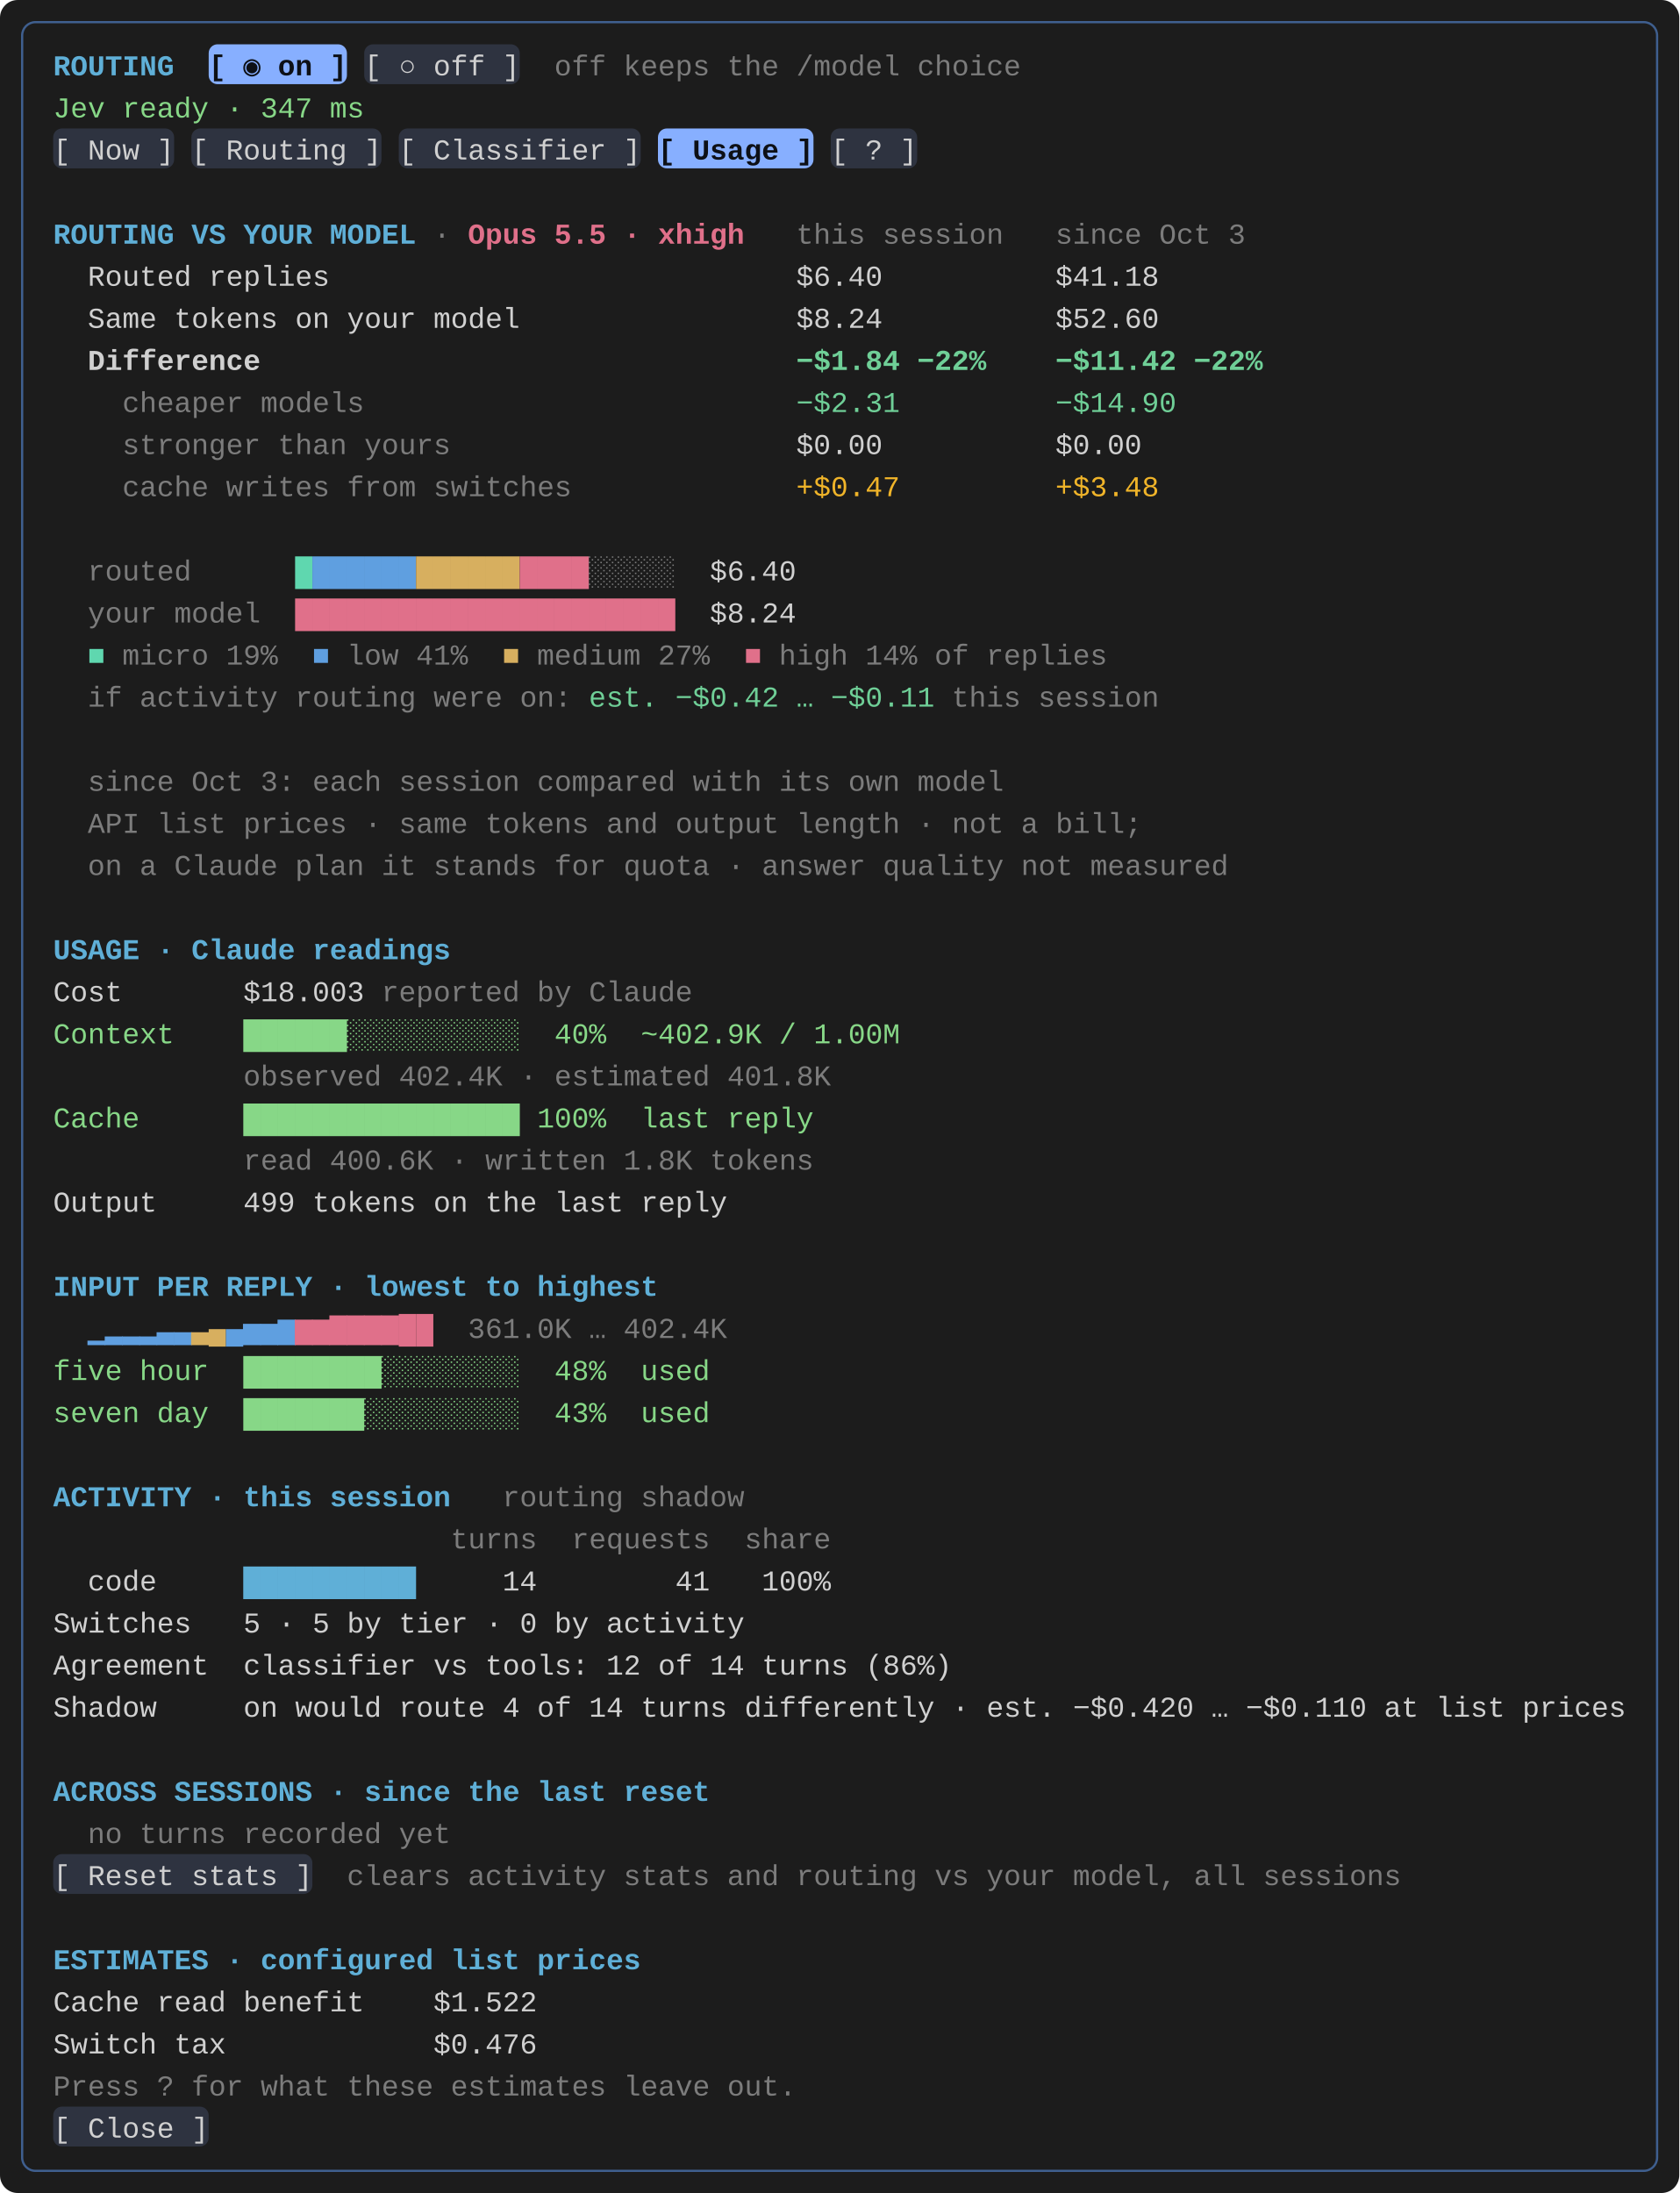
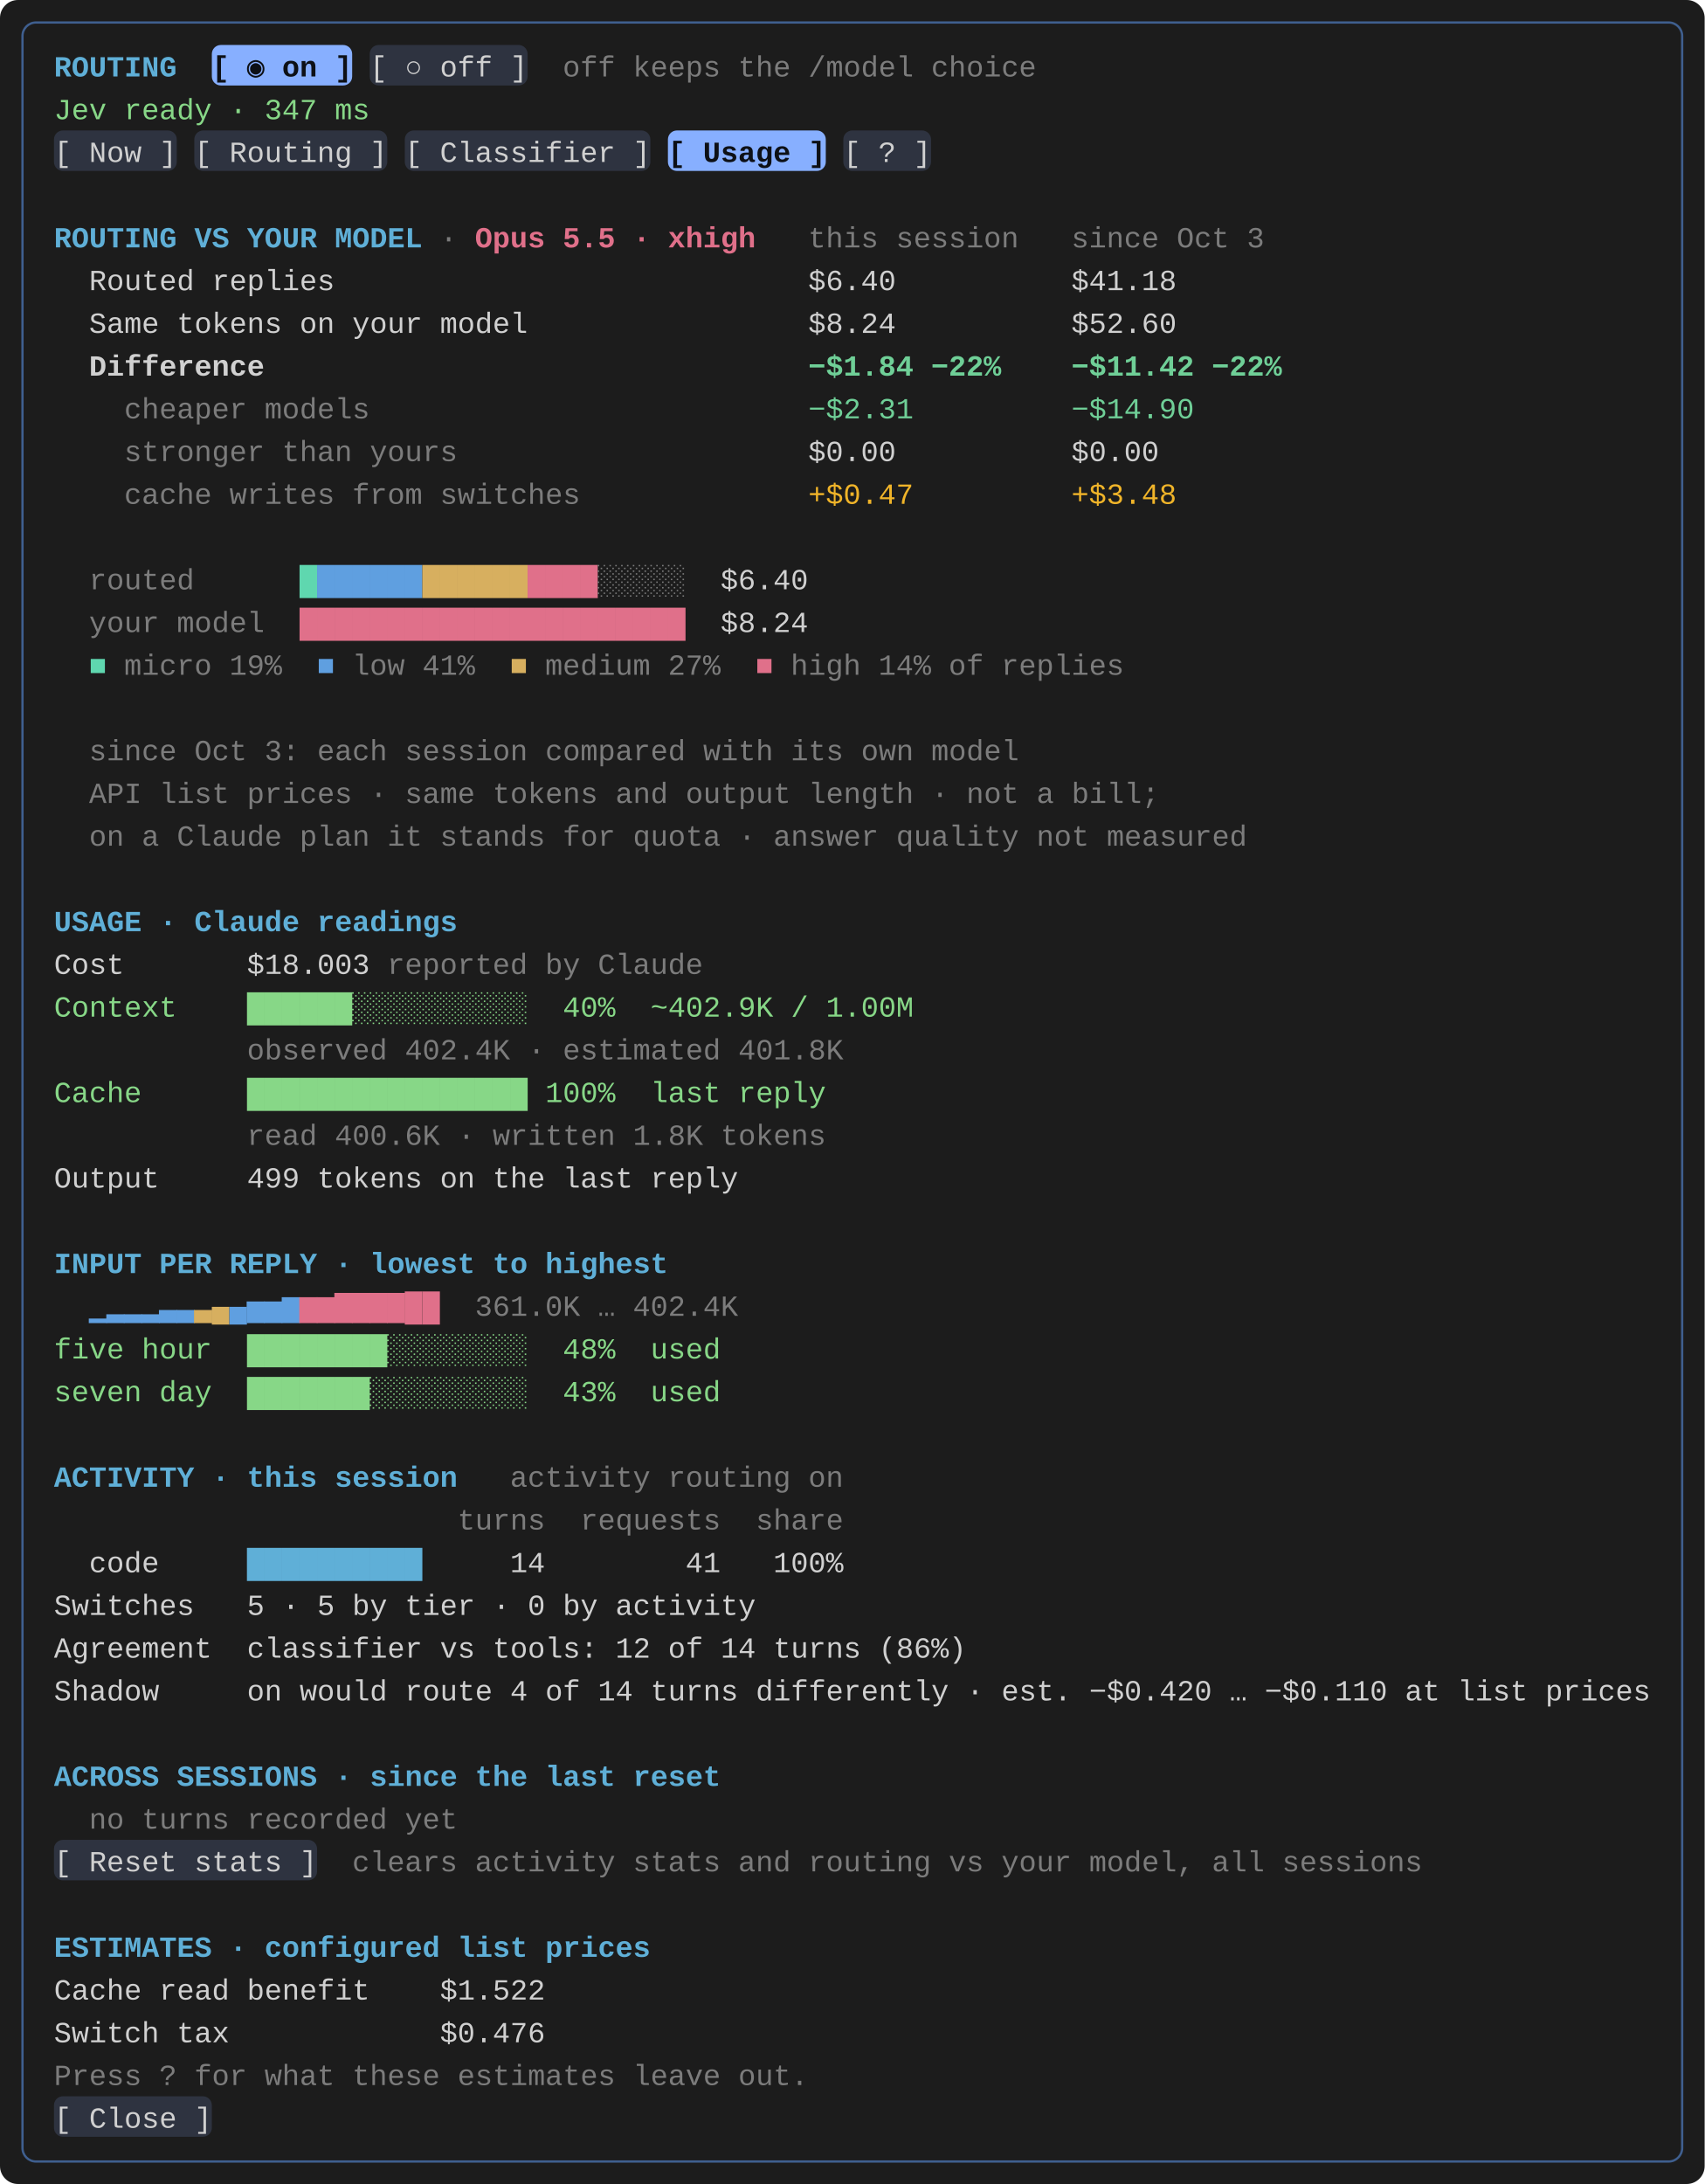
- <svg xmlns="http://www.w3.org/2000/svg" viewBox="0 0 758 990" role="img" aria-labelledby="title desc">
+ <svg xmlns="http://www.w3.org/2000/svg" viewBox="0 0 758 971" role="img" aria-labelledby="title desc">
  <style>
    text { font-family: ui-monospace, SFMono-Regular, Menlo, Consolas, 'Liberation Mono', monospace; font-size: 13px; }
    .cap { font-family: system-ui, -apple-system, 'Segoe UI', sans-serif; font-size: 12px; fill: #9a988f; }
  </style>
-   <rect width="758" height="990" rx="8" fill="#1c1c1c" />
-   <rect x="10" y="10" width="738" height="970" rx="6" fill="none" stroke="#3f5f8f" />
+   <rect width="758" height="971" rx="8" fill="#1c1c1c" />
+   <rect x="10" y="10" width="738" height="951" rx="6" fill="none" stroke="#3f5f8f" />
  <text x="24.0" y="34" fill="#5fafd7" font-weight="700" xml:space="preserve">ROUTING</text>
  <rect x="94.2" y="20" width="62.4" height="18" rx="4" fill="#87afff" />
  <text x="94.2" y="34" fill="#0d1016" font-weight="700" xml:space="preserve">[ ◉ on ]</text>
  <rect x="164.4" y="20" width="70.2" height="18" rx="4" fill="#2e3340" />
  <text x="164.4" y="34" fill="#d0d0d0" xml:space="preserve">[ ○ off ]</text>
  <text x="234.6" y="34" fill="#7c7c7c" xml:space="preserve">  off keeps the /model choice</text>
  <text x="24.0" y="53" fill="#87d787" xml:space="preserve">Jev ready · 347 ms</text>
  <rect x="24.0" y="58" width="54.6" height="18" rx="4" fill="#2e3340" />
  <text x="24.0" y="72" fill="#d0d0d0" xml:space="preserve">[ Now ]</text>
  <rect x="86.4" y="58" width="85.8" height="18" rx="4" fill="#2e3340" />
  <text x="86.4" y="72" fill="#d0d0d0" xml:space="preserve">[ Routing ]</text>
  <rect x="180.0" y="58" width="109.2" height="18" rx="4" fill="#2e3340" />
  <text x="180.0" y="72" fill="#d0d0d0" xml:space="preserve">[ Classifier ]</text>
  <rect x="297.0" y="58" width="70.2" height="18" rx="4" fill="#87afff" />
  <text x="297.0" y="72" fill="#0d1016" font-weight="700" xml:space="preserve">[ Usage ]</text>
  <rect x="375.0" y="58" width="39.0" height="18" rx="4" fill="#2e3340" />
  <text x="375.0" y="72" fill="#d0d0d0" xml:space="preserve">[ ? ]</text>
  <text x="24.0" y="110" fill="#5fafd7" font-weight="700" xml:space="preserve">ROUTING VS YOUR MODEL</text>
  <text x="187.8" y="110" fill="#7c7c7c" xml:space="preserve"> · </text>
  <text x="211.2" y="110" fill="#e0708a" font-weight="700" xml:space="preserve">Opus 5.5 · xhigh</text>
  <text x="359.4" y="110" fill="#7c7c7c" xml:space="preserve">this session</text>
  <text x="476.4" y="110" fill="#7c7c7c" xml:space="preserve">since Oct 3</text>
  <text x="24.0" y="129" fill="#d0d0d0" xml:space="preserve">  Routed replies</text>
  <text x="359.4" y="129" fill="#d0d0d0" xml:space="preserve">$6.40</text>
  <text x="476.4" y="129" fill="#d0d0d0" xml:space="preserve">$41.18</text>
  <text x="24.0" y="148" fill="#d0d0d0" xml:space="preserve">  Same tokens on your model</text>
  <text x="359.4" y="148" fill="#d0d0d0" xml:space="preserve">$8.24</text>
  <text x="476.4" y="148" fill="#d0d0d0" xml:space="preserve">$52.60</text>
  <text x="24.0" y="167" fill="#d0d0d0" font-weight="700" xml:space="preserve">  Difference</text>
  <text x="359.4" y="167" fill="#6fcf97" font-weight="700" xml:space="preserve">−$1.84 −22%</text>
  <text x="476.4" y="167" fill="#6fcf97" font-weight="700" xml:space="preserve">−$11.42 −22%</text>
  <text x="24.0" y="186" fill="#7c7c7c" xml:space="preserve">    cheaper models</text>
  <text x="359.4" y="186" fill="#6fcf97" xml:space="preserve">−$2.31</text>
  <text x="476.4" y="186" fill="#6fcf97" xml:space="preserve">−$14.90</text>
  <text x="24.0" y="205" fill="#7c7c7c" xml:space="preserve">    stronger than yours</text>
  <text x="359.4" y="205" fill="#d0d0d0" xml:space="preserve">$0.00</text>
  <text x="476.4" y="205" fill="#d0d0d0" xml:space="preserve">$0.00</text>
  <text x="24.0" y="224" fill="#7c7c7c" xml:space="preserve">    cache writes from switches</text>
  <text x="359.4" y="224" fill="#f0b429" xml:space="preserve">+$0.47</text>
  <text x="476.4" y="224" fill="#f0b429" xml:space="preserve">+$3.48</text>
  <text x="24.0" y="262" fill="#7c7c7c" xml:space="preserve">  routed      </text>
  <text x="133.2" y="262" fill="#5fd7af" xml:space="preserve">█</text>
  <text x="141.0" y="262" fill="#5f9fe0" xml:space="preserve">██████</text>
  <text x="187.8" y="262" fill="#d7af5f" xml:space="preserve">██████</text>
  <text x="234.6" y="262" fill="#e0708a" xml:space="preserve">████</text>
  <text x="265.8" y="262" fill="#7c7c7c" xml:space="preserve">░░░░░</text>
  <text x="304.8" y="262" fill="#d0d0d0" xml:space="preserve">  $6.40</text>
  <text x="24.0" y="281" fill="#7c7c7c" xml:space="preserve">  your model  </text>
  <text x="133.2" y="281" fill="#e0708a" xml:space="preserve">██████████████████████</text>
  <text x="304.8" y="281" fill="#d0d0d0" xml:space="preserve">  $8.24</text>
  <text x="39.6" y="300" fill="#5fd7af" font-weight="700" xml:space="preserve">■ </text>
  <text x="55.2" y="300" fill="#7c7c7c" xml:space="preserve">micro 19%  </text>
  <text x="141.0" y="300" fill="#5f9fe0" font-weight="700" xml:space="preserve">■ </text>
  <text x="156.6" y="300" fill="#7c7c7c" xml:space="preserve">low 41%  </text>
  <text x="226.8" y="300" fill="#d7af5f" font-weight="700" xml:space="preserve">■ </text>
  <text x="242.4" y="300" fill="#7c7c7c" xml:space="preserve">medium 27%  </text>
  <text x="336.0" y="300" fill="#e0708a" font-weight="700" xml:space="preserve">■ </text>
  <text x="351.6" y="300" fill="#7c7c7c" xml:space="preserve">high 14% of replies</text>
-   <text x="24.0" y="319" fill="#7c7c7c" xml:space="preserve">  if activity routing were on: </text>
-   <text x="265.8" y="319" fill="#6fcf97" xml:space="preserve">est. −$0.42 … −$0.11</text>
-   <text x="421.8" y="319" fill="#7c7c7c" xml:space="preserve"> this session</text>
-   <text x="24.0" y="357" fill="#7c7c7c" xml:space="preserve">  since Oct 3: each session compared with its own model</text>
-   <text x="24.0" y="376" fill="#7c7c7c" xml:space="preserve">  API list prices · same tokens and output length · not a bill;</text>
-   <text x="24.0" y="395" fill="#7c7c7c" xml:space="preserve">  on a Claude plan it stands for quota · answer quality not measured</text>
-   <text x="24.0" y="433" fill="#5fafd7" font-weight="700" xml:space="preserve">USAGE · Claude readings</text>
-   <text x="24.0" y="452" fill="#d0d0d0" xml:space="preserve">Cost       $18.003 </text>
-   <text x="172.2" y="452" fill="#7c7c7c" xml:space="preserve">reported by Claude</text>
-   <text x="24.0" y="471" fill="#87d787" xml:space="preserve">Context    ██████░░░░░░░░░░  40%  ~402.9K / 1.00M</text>
-   <text x="24.0" y="490" fill="#7c7c7c" xml:space="preserve">           observed 402.4K · estimated 401.8K</text>
-   <text x="24.0" y="509" fill="#87d787" xml:space="preserve">Cache      ████████████████ 100%  last reply</text>
-   <text x="24.0" y="528" fill="#7c7c7c" xml:space="preserve">           read 400.6K · written 1.8K tokens</text>
-   <text x="24.0" y="547" fill="#d0d0d0" xml:space="preserve">Output     499 tokens on the last reply</text>
-   <text x="24.0" y="585" fill="#5fafd7" font-weight="700" xml:space="preserve">INPUT PER REPLY · lowest to highest</text>
-   <text x="39.6" y="604" fill="#5f9fe0" font-weight="700" xml:space="preserve">▁</text>
-   <text x="47.4" y="604" fill="#5f9fe0" font-weight="700" xml:space="preserve">▂</text>
-   <text x="55.2" y="604" fill="#5f9fe0" font-weight="700" xml:space="preserve">▂</text>
-   <text x="63.0" y="604" fill="#5f9fe0" font-weight="700" xml:space="preserve">▂</text>
-   <text x="70.8" y="604" fill="#5f9fe0" font-weight="700" xml:space="preserve">▃</text>
-   <text x="78.6" y="604" fill="#5f9fe0" font-weight="700" xml:space="preserve">▃</text>
-   <text x="86.4" y="604" fill="#d7af5f" font-weight="700" xml:space="preserve">▃</text>
-   <text x="94.2" y="604" fill="#d7af5f" font-weight="700" xml:space="preserve">▄</text>
-   <text x="102.0" y="604" fill="#5f9fe0" font-weight="700" xml:space="preserve">▄</text>
-   <text x="109.8" y="604" fill="#5f9fe0" font-weight="700" xml:space="preserve">▅</text>
-   <text x="117.6" y="604" fill="#5f9fe0" font-weight="700" xml:space="preserve">▅</text>
-   <text x="125.4" y="604" fill="#5f9fe0" font-weight="700" xml:space="preserve">▆</text>
-   <text x="133.2" y="604" fill="#e0708a" font-weight="700" xml:space="preserve">▆</text>
-   <text x="141.0" y="604" fill="#e0708a" font-weight="700" xml:space="preserve">▆</text>
-   <text x="148.8" y="604" fill="#e0708a" font-weight="700" xml:space="preserve">▇</text>
-   <text x="156.6" y="604" fill="#e0708a" font-weight="700" xml:space="preserve">▇</text>
-   <text x="164.4" y="604" fill="#e0708a" font-weight="700" xml:space="preserve">▇</text>
-   <text x="172.2" y="604" fill="#e0708a" font-weight="700" xml:space="preserve">▇</text>
-   <text x="180.0" y="604" fill="#e0708a" font-weight="700" xml:space="preserve">█</text>
-   <text x="187.8" y="604" fill="#e0708a" font-weight="700" xml:space="preserve">█</text>
-   <text x="195.6" y="604" fill="#7c7c7c" xml:space="preserve">  361.0K … 402.4K</text>
-   <text x="24.0" y="623" fill="#87d787" xml:space="preserve">five hour  ████████░░░░░░░░  48%  used</text>
-   <text x="24.0" y="642" fill="#87d787" xml:space="preserve">seven day  ███████░░░░░░░░░  43%  used</text>
-   <text x="24.0" y="680" fill="#5fafd7" font-weight="700" xml:space="preserve">ACTIVITY · this session</text>
-   <text x="203.4" y="680" fill="#7c7c7c" xml:space="preserve">   routing shadow</text>
-   <text x="24.0" y="699" fill="#7c7c7c" xml:space="preserve">                       turns  requests  share</text>
-   <text x="24.0" y="718" fill="#d0d0d0" xml:space="preserve">  code     </text>
-   <text x="109.8" y="718" fill="#5fafd7" xml:space="preserve">██████████</text>
-   <text x="187.8" y="718" fill="#d0d0d0" xml:space="preserve">     14        41   100%</text>
-   <text x="24.0" y="737" fill="#d0d0d0" xml:space="preserve">Switches   5 · 5 by tier · 0 by activity</text>
-   <text x="24.0" y="756" fill="#d0d0d0" xml:space="preserve">Agreement  classifier vs tools: 12 of 14 turns (86%)</text>
-   <text x="24.0" y="775" fill="#d0d0d0" xml:space="preserve">Shadow     on would route 4 of 14 turns differently · est. −$0.420 … −$0.110 at list prices</text>
-   <text x="24.0" y="813" fill="#5fafd7" font-weight="700" xml:space="preserve">ACROSS SESSIONS · since the last reset</text>
-   <text x="24.0" y="832" fill="#7c7c7c" xml:space="preserve">  no turns recorded yet</text>
-   <rect x="24.0" y="837" width="117.0" height="18" rx="4" fill="#2e3340" />
-   <text x="24.0" y="851" fill="#d0d0d0" xml:space="preserve">[ Reset stats ]</text>
-   <text x="141.0" y="851" fill="#7c7c7c" xml:space="preserve">  clears activity stats and routing vs your model, all sessions</text>
-   <text x="24.0" y="889" fill="#5fafd7" font-weight="700" xml:space="preserve">ESTIMATES · configured list prices</text>
-   <text x="24.0" y="908" fill="#d0d0d0" xml:space="preserve">Cache read benefit    $1.522</text>
-   <text x="24.0" y="927" fill="#d0d0d0" xml:space="preserve">Switch tax            $0.476</text>
-   <text x="24.0" y="946" fill="#7c7c7c" xml:space="preserve">Press ? for what these estimates leave out.</text>
-   <rect x="24.0" y="951" width="70.2" height="18" rx="4" fill="#2e3340" />
-   <text x="24.0" y="965" fill="#d0d0d0" xml:space="preserve">[ Close ]</text>
+   <text x="24.0" y="338" fill="#7c7c7c" xml:space="preserve">  since Oct 3: each session compared with its own model</text>
+   <text x="24.0" y="357" fill="#7c7c7c" xml:space="preserve">  API list prices · same tokens and output length · not a bill;</text>
+   <text x="24.0" y="376" fill="#7c7c7c" xml:space="preserve">  on a Claude plan it stands for quota · answer quality not measured</text>
+   <text x="24.0" y="414" fill="#5fafd7" font-weight="700" xml:space="preserve">USAGE · Claude readings</text>
+   <text x="24.0" y="433" fill="#d0d0d0" xml:space="preserve">Cost       $18.003 </text>
+   <text x="172.2" y="433" fill="#7c7c7c" xml:space="preserve">reported by Claude</text>
+   <text x="24.0" y="452" fill="#87d787" xml:space="preserve">Context    ██████░░░░░░░░░░  40%  ~402.9K / 1.00M</text>
+   <text x="24.0" y="471" fill="#7c7c7c" xml:space="preserve">           observed 402.4K · estimated 401.8K</text>
+   <text x="24.0" y="490" fill="#87d787" xml:space="preserve">Cache      ████████████████ 100%  last reply</text>
+   <text x="24.0" y="509" fill="#7c7c7c" xml:space="preserve">           read 400.6K · written 1.8K tokens</text>
+   <text x="24.0" y="528" fill="#d0d0d0" xml:space="preserve">Output     499 tokens on the last reply</text>
+   <text x="24.0" y="566" fill="#5fafd7" font-weight="700" xml:space="preserve">INPUT PER REPLY · lowest to highest</text>
+   <text x="39.6" y="585" fill="#5f9fe0" font-weight="700" xml:space="preserve">▁</text>
+   <text x="47.4" y="585" fill="#5f9fe0" font-weight="700" xml:space="preserve">▂</text>
+   <text x="55.2" y="585" fill="#5f9fe0" font-weight="700" xml:space="preserve">▂</text>
+   <text x="63.0" y="585" fill="#5f9fe0" font-weight="700" xml:space="preserve">▂</text>
+   <text x="70.8" y="585" fill="#5f9fe0" font-weight="700" xml:space="preserve">▃</text>
+   <text x="78.6" y="585" fill="#5f9fe0" font-weight="700" xml:space="preserve">▃</text>
+   <text x="86.4" y="585" fill="#d7af5f" font-weight="700" xml:space="preserve">▃</text>
+   <text x="94.2" y="585" fill="#d7af5f" font-weight="700" xml:space="preserve">▄</text>
+   <text x="102.0" y="585" fill="#5f9fe0" font-weight="700" xml:space="preserve">▄</text>
+   <text x="109.8" y="585" fill="#5f9fe0" font-weight="700" xml:space="preserve">▅</text>
+   <text x="117.6" y="585" fill="#5f9fe0" font-weight="700" xml:space="preserve">▅</text>
+   <text x="125.4" y="585" fill="#5f9fe0" font-weight="700" xml:space="preserve">▆</text>
+   <text x="133.2" y="585" fill="#e0708a" font-weight="700" xml:space="preserve">▆</text>
+   <text x="141.0" y="585" fill="#e0708a" font-weight="700" xml:space="preserve">▆</text>
+   <text x="148.8" y="585" fill="#e0708a" font-weight="700" xml:space="preserve">▇</text>
+   <text x="156.6" y="585" fill="#e0708a" font-weight="700" xml:space="preserve">▇</text>
+   <text x="164.4" y="585" fill="#e0708a" font-weight="700" xml:space="preserve">▇</text>
+   <text x="172.2" y="585" fill="#e0708a" font-weight="700" xml:space="preserve">▇</text>
+   <text x="180.0" y="585" fill="#e0708a" font-weight="700" xml:space="preserve">█</text>
+   <text x="187.8" y="585" fill="#e0708a" font-weight="700" xml:space="preserve">█</text>
+   <text x="195.6" y="585" fill="#7c7c7c" xml:space="preserve">  361.0K … 402.4K</text>
+   <text x="24.0" y="604" fill="#87d787" xml:space="preserve">five hour  ████████░░░░░░░░  48%  used</text>
+   <text x="24.0" y="623" fill="#87d787" xml:space="preserve">seven day  ███████░░░░░░░░░  43%  used</text>
+   <text x="24.0" y="661" fill="#5fafd7" font-weight="700" xml:space="preserve">ACTIVITY · this session</text>
+   <text x="203.4" y="661" fill="#7c7c7c" xml:space="preserve">   activity routing on</text>
+   <text x="24.0" y="680" fill="#7c7c7c" xml:space="preserve">                       turns  requests  share</text>
+   <text x="24.0" y="699" fill="#d0d0d0" xml:space="preserve">  code     </text>
+   <text x="109.8" y="699" fill="#5fafd7" xml:space="preserve">██████████</text>
+   <text x="187.8" y="699" fill="#d0d0d0" xml:space="preserve">     14        41   100%</text>
+   <text x="24.0" y="718" fill="#d0d0d0" xml:space="preserve">Switches   5 · 5 by tier · 0 by activity</text>
+   <text x="24.0" y="737" fill="#d0d0d0" xml:space="preserve">Agreement  classifier vs tools: 12 of 14 turns (86%)</text>
+   <text x="24.0" y="756" fill="#d0d0d0" xml:space="preserve">Shadow     on would route 4 of 14 turns differently · est. −$0.420 … −$0.110 at list prices</text>
+   <text x="24.0" y="794" fill="#5fafd7" font-weight="700" xml:space="preserve">ACROSS SESSIONS · since the last reset</text>
+   <text x="24.0" y="813" fill="#7c7c7c" xml:space="preserve">  no turns recorded yet</text>
+   <rect x="24.0" y="818" width="117.0" height="18" rx="4" fill="#2e3340" />
+   <text x="24.0" y="832" fill="#d0d0d0" xml:space="preserve">[ Reset stats ]</text>
+   <text x="141.0" y="832" fill="#7c7c7c" xml:space="preserve">  clears activity stats and routing vs your model, all sessions</text>
+   <text x="24.0" y="870" fill="#5fafd7" font-weight="700" xml:space="preserve">ESTIMATES · configured list prices</text>
+   <text x="24.0" y="889" fill="#d0d0d0" xml:space="preserve">Cache read benefit    $1.522</text>
+   <text x="24.0" y="908" fill="#d0d0d0" xml:space="preserve">Switch tax            $0.476</text>
+   <text x="24.0" y="927" fill="#7c7c7c" xml:space="preserve">Press ? for what these estimates leave out.</text>
+   <rect x="24.0" y="932" width="70.2" height="18" rx="4" fill="#2e3340" />
+   <text x="24.0" y="946" fill="#d0d0d0" xml:space="preserve">[ Close ]</text>
</svg>
